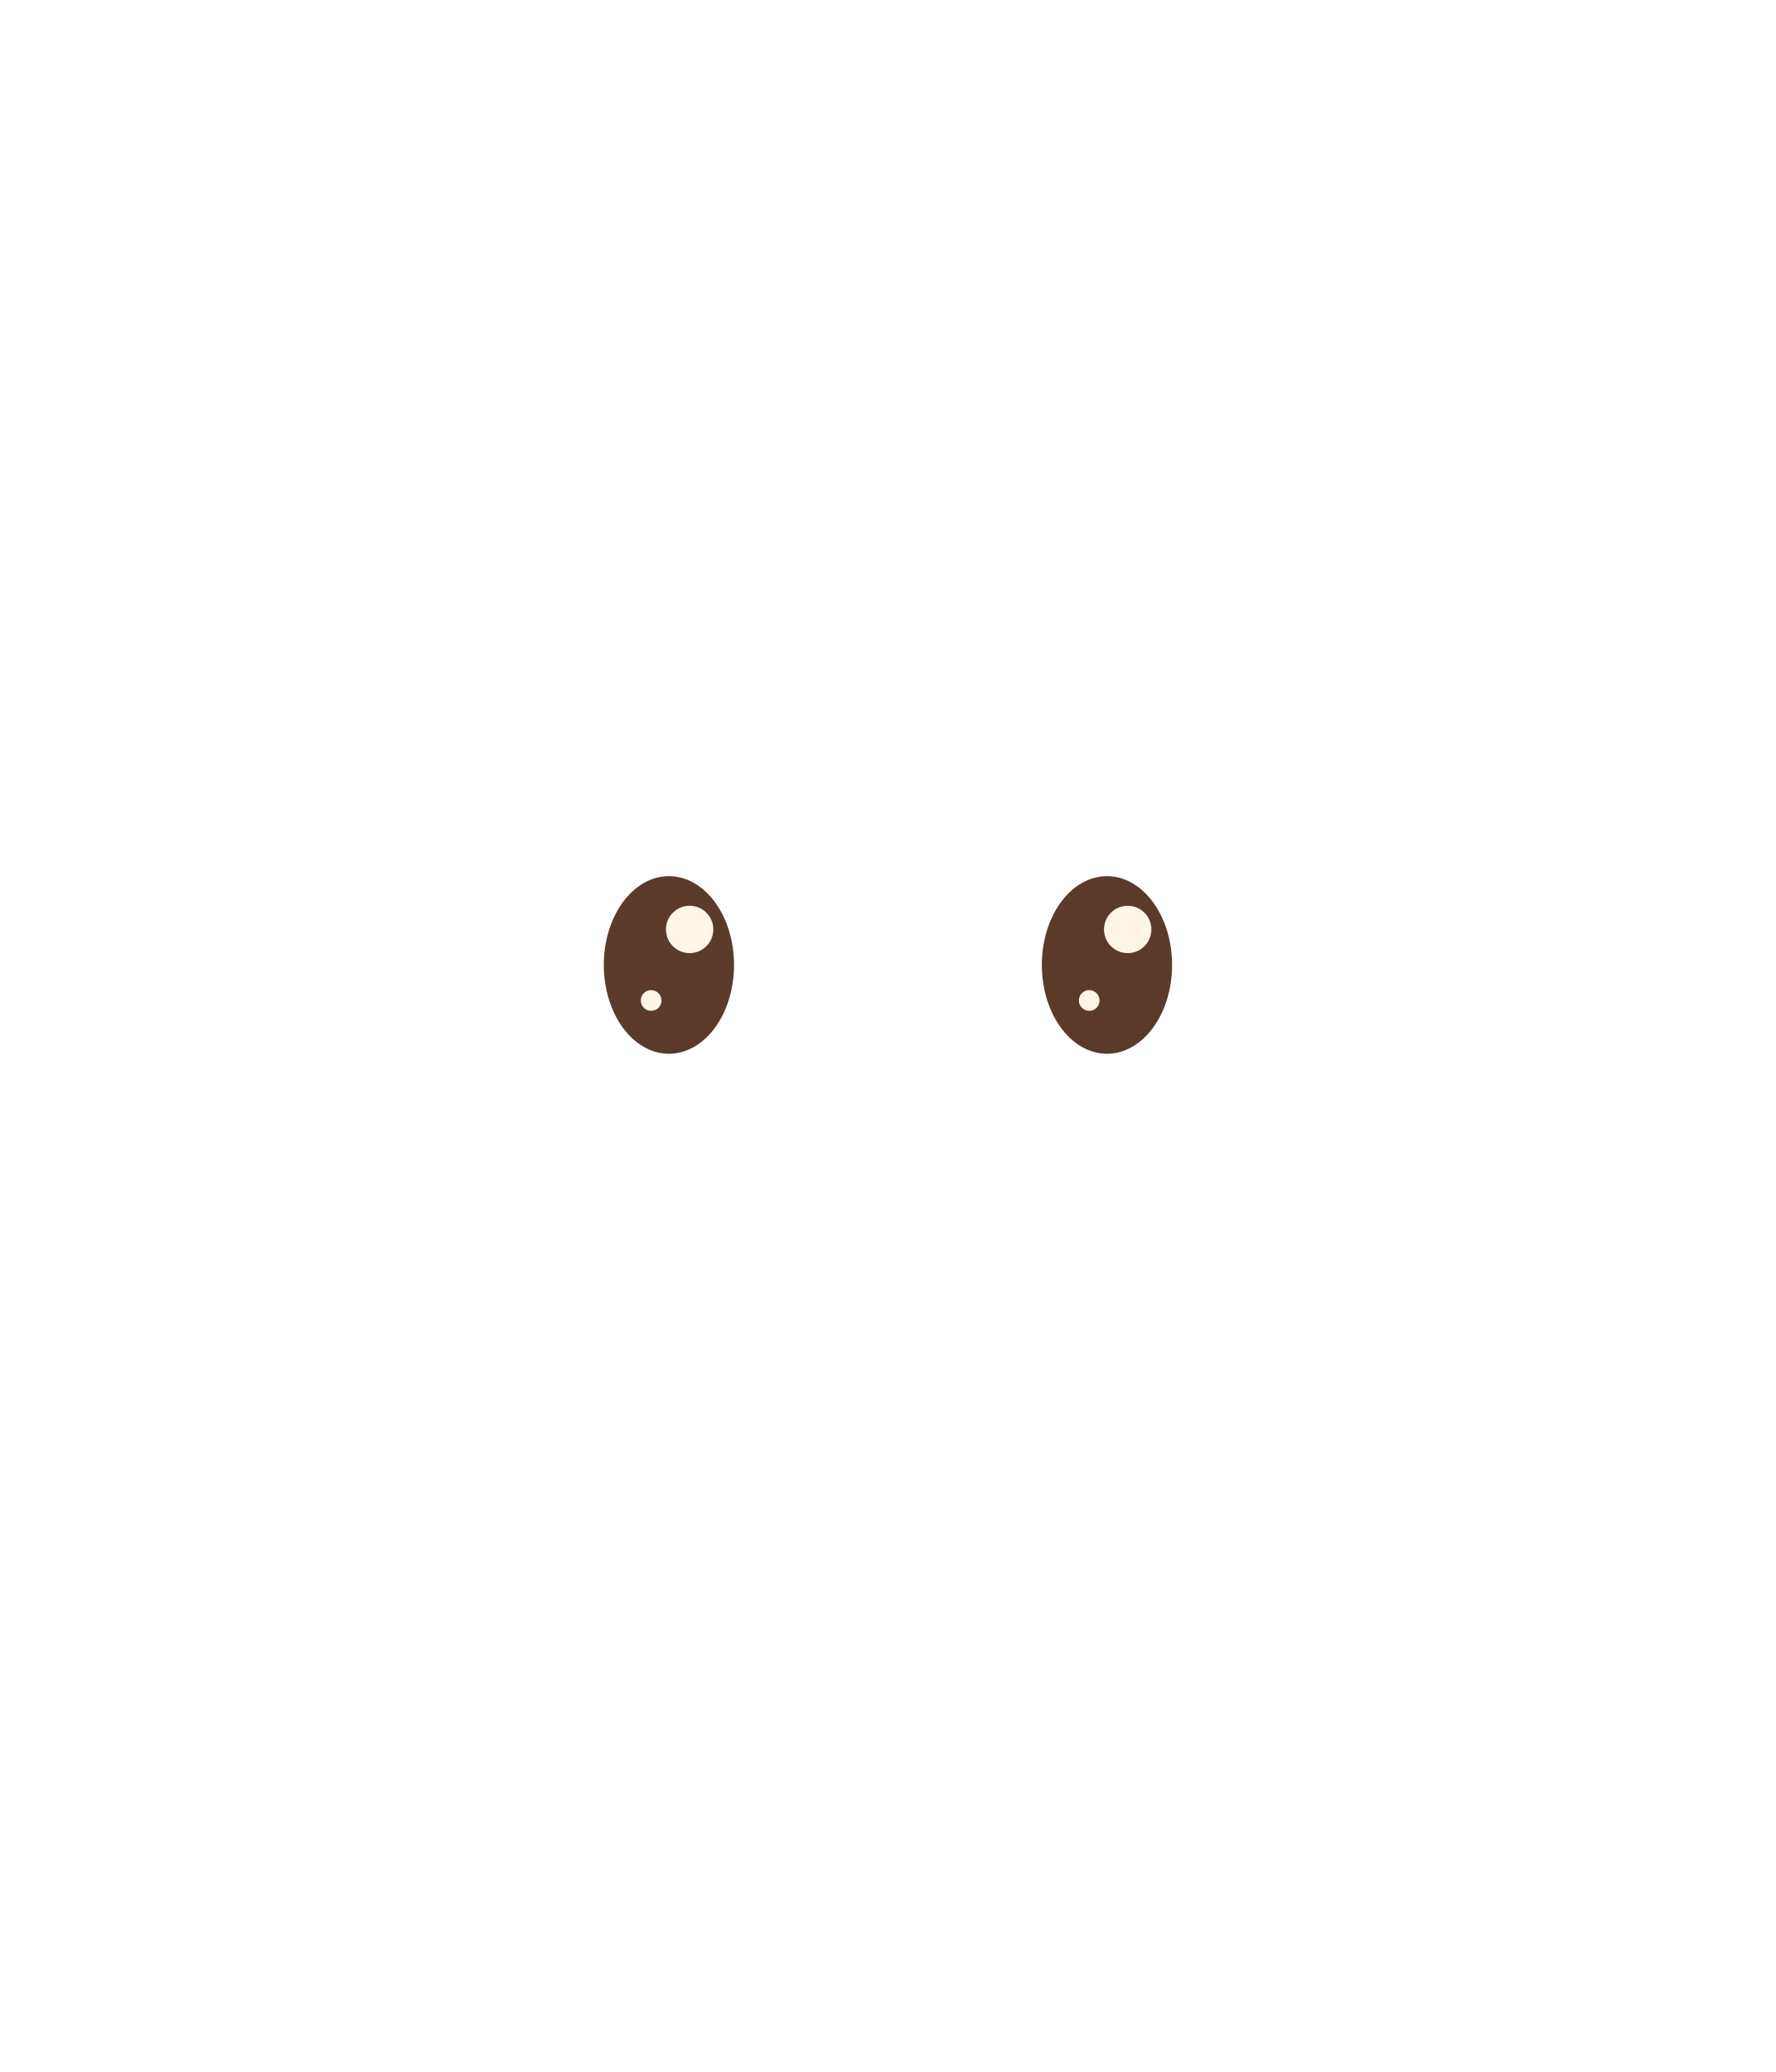
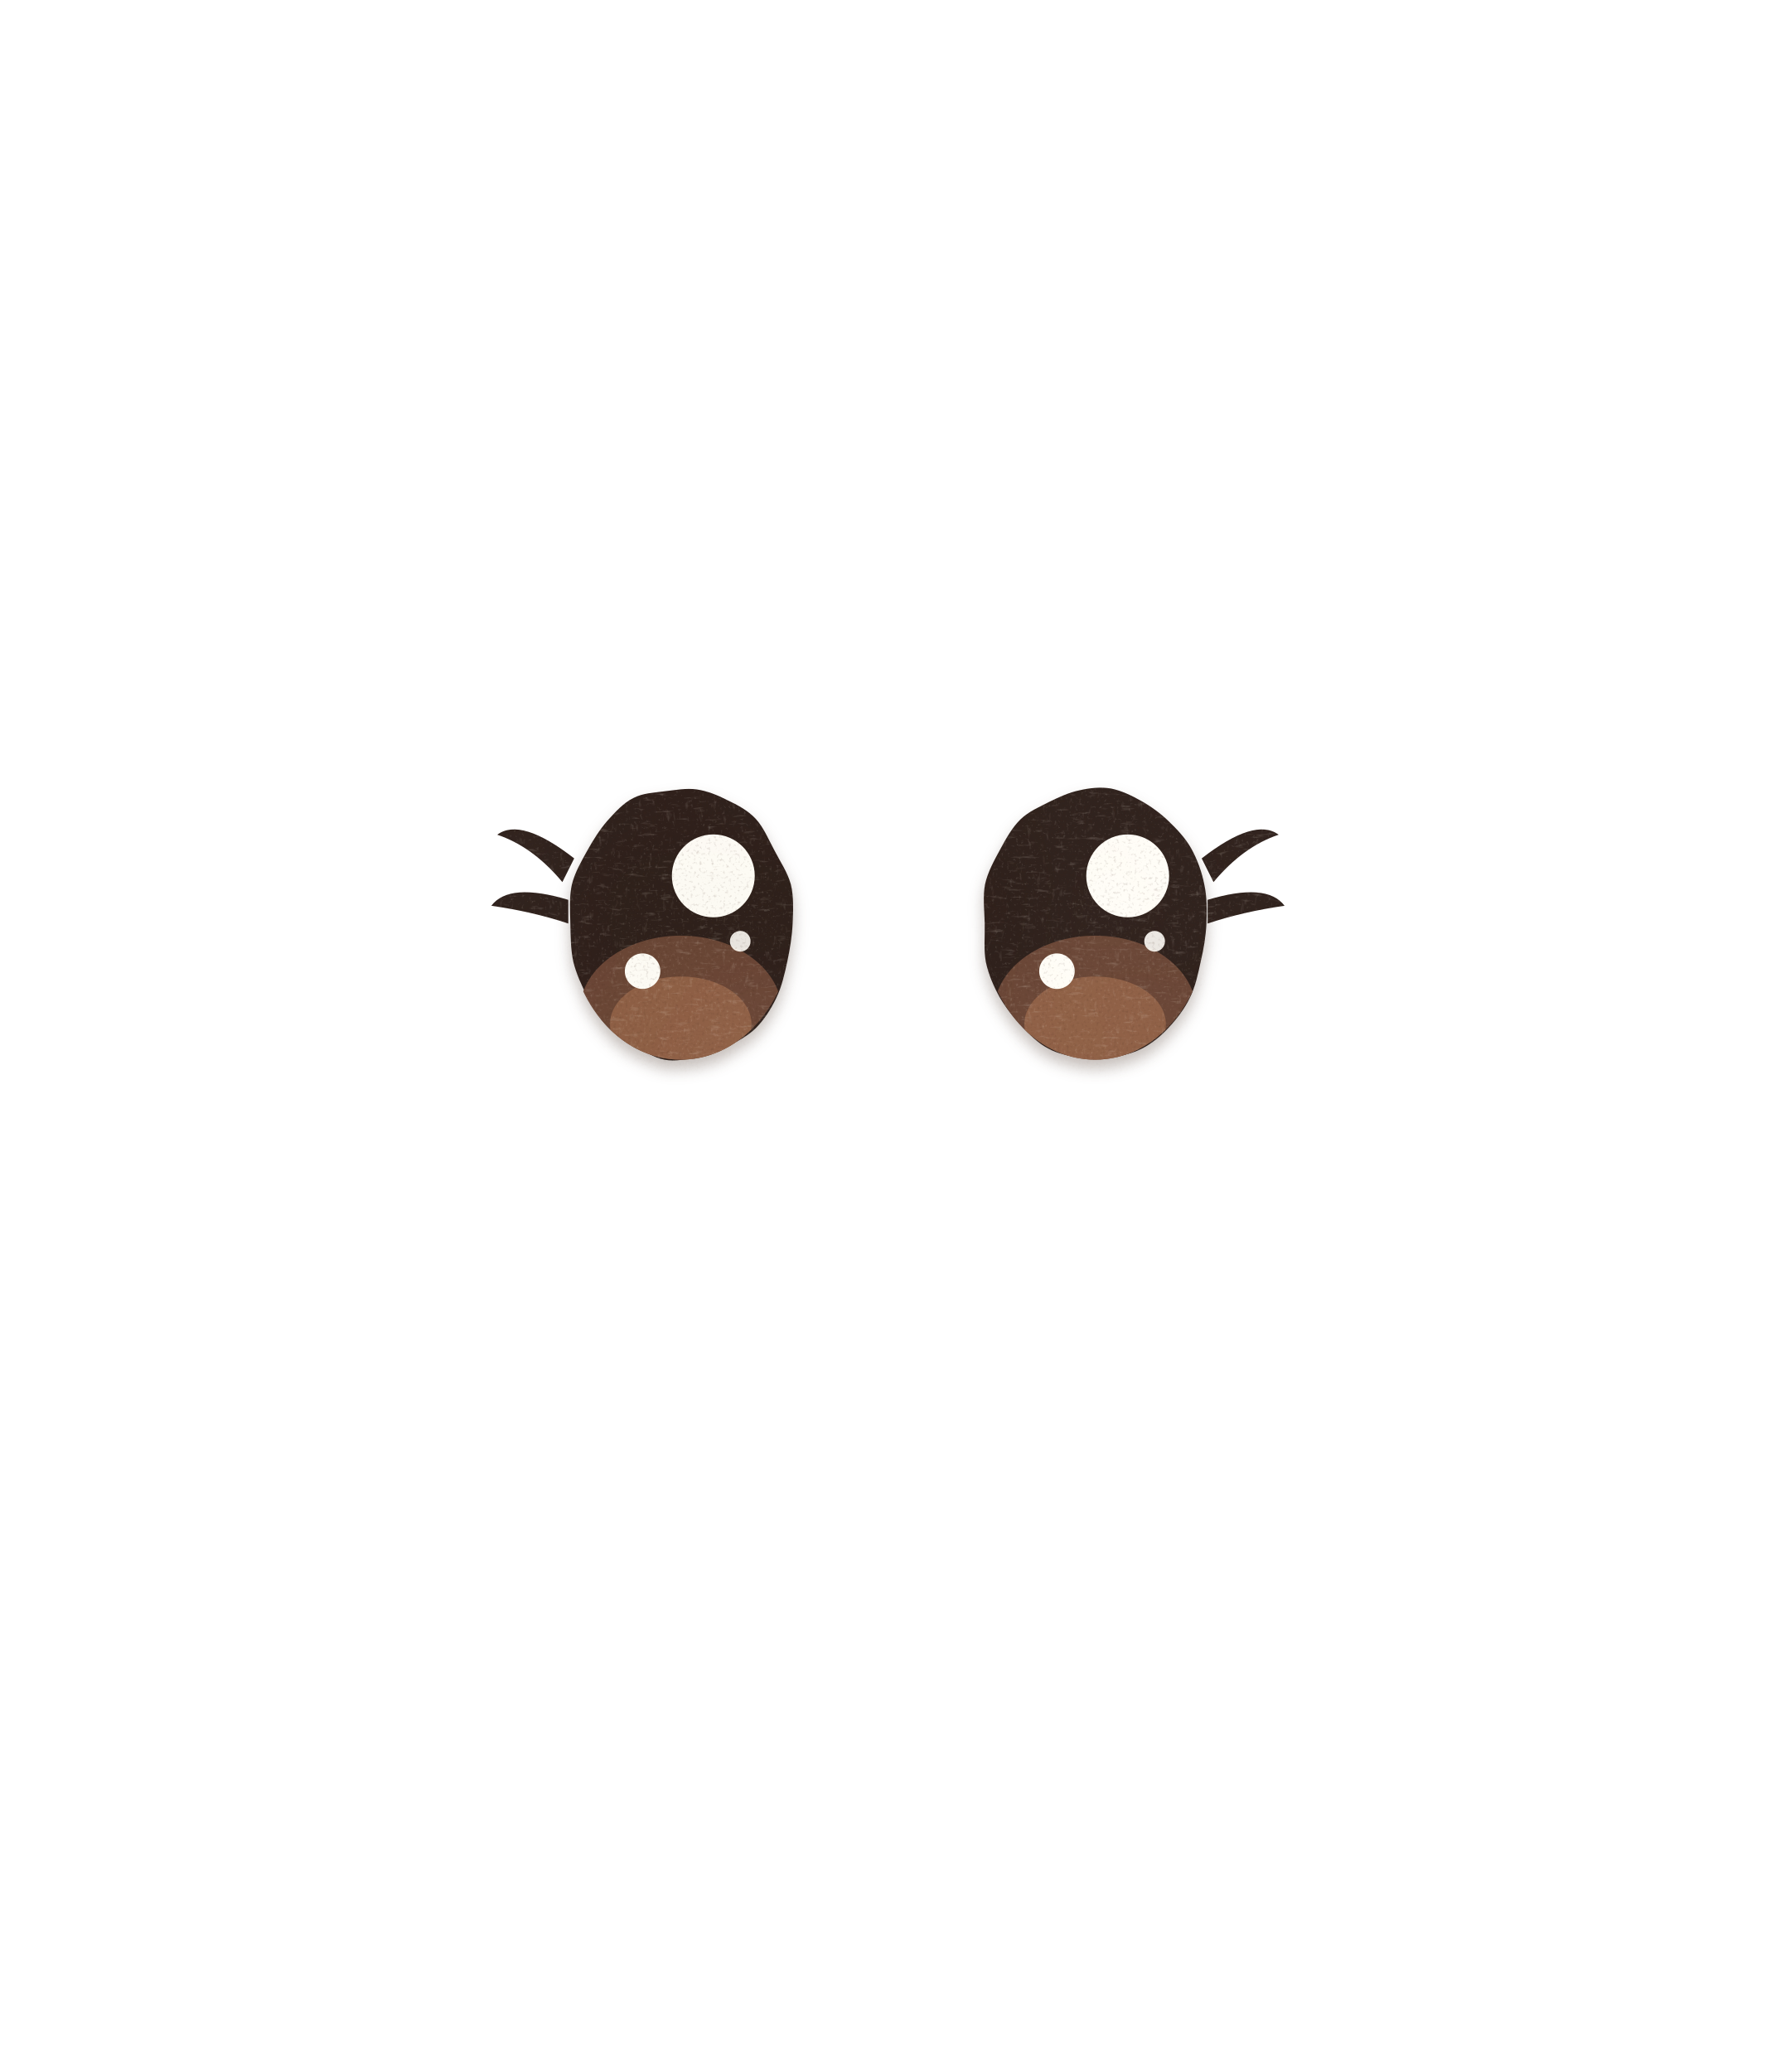
<svg xmlns="http://www.w3.org/2000/svg" viewBox="0 0 600 700" width="600" height="700">
-   <g stroke="#5B3A29" stroke-width="8" stroke-linejoin="round" stroke-linecap="round">
-     <ellipse cx="226" cy="326" rx="22" ry="30" fill="#5B3A29" stroke="none" />
-     <circle cx="233" cy="314" r="8" fill="#FFF6E6" stroke="none" />
-     <circle cx="220" cy="338" r="3.5" fill="#FFF6E6" stroke="none" />
-     <ellipse cx="374" cy="326" rx="22" ry="30" fill="#5B3A29" stroke="none" />
-     <circle cx="381" cy="314" r="8" fill="#FFF6E6" stroke="none" />
-     <circle cx="368" cy="338" r="3.5" fill="#FFF6E6" stroke="none" />
+   <defs>
+     <filter id="pp-eo-gr" x="-20%" y="-20%" width="140%" height="150%" color-interpolation-filters="sRGB">
+       <feTurbulence type="fractalNoise" baseFrequency="1.000" numOctaves="2" seed="45" result="n" />
+       <feColorMatrix in="n" type="matrix" values="0 0 0 0 0.24 0 0 0 0 0.14 0 0 0 0 0.08 0.45 0 0 0 -0.25" result="d" />
+       <feColorMatrix in="n" type="matrix" values="0 0 0 0 1 0 0 0 0 0.98 0 0 0 0 0.92 -0.48 0 0 0 0.18" result="l" />
+       <feTurbulence type="fractalNoise" baseFrequency="0.180 0.800" numOctaves="3" seed="56" result="f" />
+       <feColorMatrix in="f" type="matrix" values="0 0 0 0 1 0 0 0 0 0.98 0 0 0 0 0.93 0.56 0 0 0 -0.35" result="fl" />
+       <feColorMatrix in="f" type="matrix" values="0 0 0 0 0.3 0 0 0 0 0.18 0 0 0 0 0.1 -0.48 0 0 0 0.13" result="fd" />
+       <feTurbulence type="fractalNoise" baseFrequency="0.012" numOctaves="2" seed="52" result="m" />
+       <feColorMatrix in="m" type="matrix" values="0 0 0 0 0.3 0 0 0 0 0.17 0 0 0 0 0.08 0.05 0 0 0 -0.02" result="md" />
+       <feColorMatrix in="m" type="matrix" values="0 0 0 0 1 0 0 0 0 0.97 0 0 0 0 0.9 -0.05 0 0 0 0.03" result="ml" />
+       <feTurbulence type="fractalNoise" baseFrequency="0.640 0.234" numOctaves="3" seed="64" result="f2" />
+       <feColorMatrix in="f2" type="matrix" values="0 0 0 0 1 0 0 0 0 0.98 0 0 0 0 0.93 0.40 0 0 0 -0.26" result="fl2" />
+       <feMerge result="g">
+         <feMergeNode in="md" />
+         <feMergeNode in="ml" />
+         <feMergeNode in="fd" />
+         <feMergeNode in="fl" />
+         <feMergeNode in="fl2" />
+         <feMergeNode in="d" />
+         <feMergeNode in="l" />
+       </feMerge>
+       <feComposite in="g" in2="SourceGraphic" operator="in" result="gc" />
+       <feMerge>
+         <feMergeNode in="SourceGraphic" />
+         <feMergeNode in="gc" />
+       </feMerge>
+     </filter>
+     <filter id="pp-eo-sh" x="-25%" y="-25%" width="150%" height="160%" color-interpolation-filters="sRGB">
+       <feGaussianBlur in="SourceAlpha" stdDeviation="2.5" />
+       <feOffset dx="0" dy="3" result="b" />
+       <feFlood flood-color="#3A2216" flood-opacity="0.3" />
+       <feComposite in2="b" operator="in" result="s" />
+       <feMerge>
+         <feMergeNode in="s" />
+         <feMergeNode in="SourceGraphic" />
+       </feMerge>
+     </filter>
+     <filter id="pp-eo-sh2" x="-25%" y="-25%" width="150%" height="160%" color-interpolation-filters="sRGB">
+       <feGaussianBlur in="SourceAlpha" stdDeviation="7" />
+       <feOffset dx="0" dy="8" result="b" />
+       <feFlood flood-color="#3A2216" flood-opacity="0.28" />
+       <feComposite in2="b" operator="in" result="s" />
+       <feMerge>
+         <feMergeNode in="s" />
+         <feMergeNode in="SourceGraphic" />
+       </feMerge>
+     </filter>
+     <filter id="pp-eo-bl" x="-50%" y="-50%" width="200%" height="200%">
+       <feGaussianBlur stdDeviation="6" />
+     </filter>
+     <filter id="pp-eo-cut" x="-20%" y="-20%" width="140%" height="150%" color-interpolation-filters="sRGB">
+       <feMorphology in="SourceAlpha" operator="dilate" radius="2.2" result="dil" />
+       <feTurbulence type="fractalNoise" baseFrequency="0.22" numOctaves="2" seed="47" result="tn" />
+       <feDisplacementMap in="dil" in2="tn" scale="4.0" xChannelSelector="R" yChannelSelector="G" result="rg" />
+       <feFlood flood-color="#FFF8EA" flood-opacity="0.95" />
+       <feComposite in2="rg" operator="in" result="rim" />
+       <feGaussianBlur in="rg" stdDeviation="2.5" />
+       <feOffset dx="0" dy="3" result="b" />
+       <feFlood flood-color="#3A2216" flood-opacity="0.3" />
+       <feComposite in2="b" operator="in" result="s" />
+       <feMerge>
+         <feMergeNode in="s" />
+         <feMergeNode in="rim" />
+         <feMergeNode in="SourceGraphic" />
+       </feMerge>
+     </filter>
+   </defs>
+   <g filter="url(#pp-eo-gr)">
+     <g filter="url(#pp-eo-sh)">
+       <path d="M267.8,312C267.6,316.3 266.9,320.6 266,324.8C265.1,329 264.1,333.4 262.3,337.1C260.5,340.9 258.1,344.6 255.3,347.4C252.5,350.1 249,351.9 245.7,353.5C242.3,355.2 238.9,356.4 235.4,357.1C231.8,357.9 228,358.7 224.5,358C221,357.4 217.7,355.1 214.4,353.2C211.2,351.4 207.8,349.5 205.1,346.7C202.5,344 200.3,340.2 198.4,336.6C196.5,332.9 194.7,329 193.7,324.9C192.8,320.8 192.8,316.3 192.7,312C192.6,307.7 192.3,303 193.2,298.9C194.2,294.8 196.4,291 198.4,287.4C200.4,283.8 202.6,280.3 205.2,277.3C207.8,274.4 210.7,271.2 214,269.6C217.2,267.9 221.1,267.8 224.7,267.3C228.3,266.9 231.9,266.2 235.4,266.7C238.9,267.2 242.4,268.6 245.7,270.3C249.1,271.9 252.7,273.8 255.3,276.6C258,279.5 259.7,283.7 261.7,287.4C263.6,291.1 266.1,294.7 267.2,298.8C268.2,302.9 268,307.7 267.8,312Z" fill="#2E201B" />
+       <clipPath id="pp-eo-c230">
+         <ellipse cx="230" cy="312" rx="38" ry="46" />
+       </clipPath>
+       <g clip-path="url(#pp-eo-c230)">
+         <ellipse cx="230" cy="341.9" rx="34.2" ry="25.8" fill="#6A4636" />
+         <ellipse cx="230" cy="346" rx="23.9" ry="16.1" fill="#8F6046" />
+       </g>
+       <circle cx="241" cy="295.9" r="14" fill="#FFFDF7" />
+       <circle cx="217.1" cy="328.1" r="6" fill="#FFFDF7" />
+       <circle cx="250.1" cy="318" r="3.5" fill="#FFFDF7" opacity="0.9" />
+     </g>
+     <path d="M194,290 Q176,276 168,282 Q180,286 190,298Z" fill="#2E201B" />
+     <path d="M192,304 Q172,298 166,306 Q180,308 192,312Z" fill="#2E201B" />
+     <g filter="url(#pp-eo-sh)">
+       <path d="M407.6,312C407.4,316.3 406.7,320.5 405.7,324.7C404.8,328.9 403.9,333.2 402.1,336.9C400.3,340.7 397.7,344.1 395,347C392.4,349.9 389.2,352.5 385.9,354.2C382.7,355.9 378.9,356.7 375.4,357.2C371.8,357.6 368.2,357.7 364.6,357.2C361.1,356.7 357.3,356 354.1,354.2C350.8,352.5 347.9,349.6 345.2,346.7C342.5,343.8 339.9,340.6 337.8,337C335.8,333.4 334,329.3 333.1,325.1C332.3,320.9 332.8,316.4 332.7,312C332.6,307.6 332,303 332.8,298.8C333.7,294.6 335.9,290.7 337.9,287C339.9,283.3 342,279.5 344.8,276.8C347.6,274.1 351.2,272.6 354.5,270.9C357.8,269.3 361.2,267.7 364.7,267C368.1,266.2 371.9,265.8 375.4,266.4C378.9,267.1 382.4,268.8 385.6,270.6C388.8,272.4 392,274.7 394.8,277.4C397.6,280.1 400.5,283.1 402.5,286.7C404.5,290.3 406.1,294.7 406.9,298.9C407.8,303.1 407.8,307.7 407.6,312Z" fill="#2E201B" />
+       <clipPath id="pp-eo-c370">
+         <ellipse cx="370" cy="312" rx="38" ry="46" />
+       </clipPath>
+       <g clip-path="url(#pp-eo-c370)">
+         <ellipse cx="370" cy="341.9" rx="34.2" ry="25.8" fill="#6A4636" />
+         <ellipse cx="370" cy="346" rx="23.9" ry="16.1" fill="#8F6046" />
+       </g>
+       <circle cx="381" cy="295.9" r="14" fill="#FFFDF7" />
+       <circle cx="357.1" cy="328.1" r="6" fill="#FFFDF7" />
+       <circle cx="390.1" cy="318" r="3.5" fill="#FFFDF7" opacity="0.9" />
+     </g>
+     <path d="M406,290 Q424,276 432,282 Q420,286 410,298Z" fill="#2E201B" />
+     <path d="M408,304 Q428,298 434,306 Q420,308 408,312Z" fill="#2E201B" />
  </g>
</svg>
